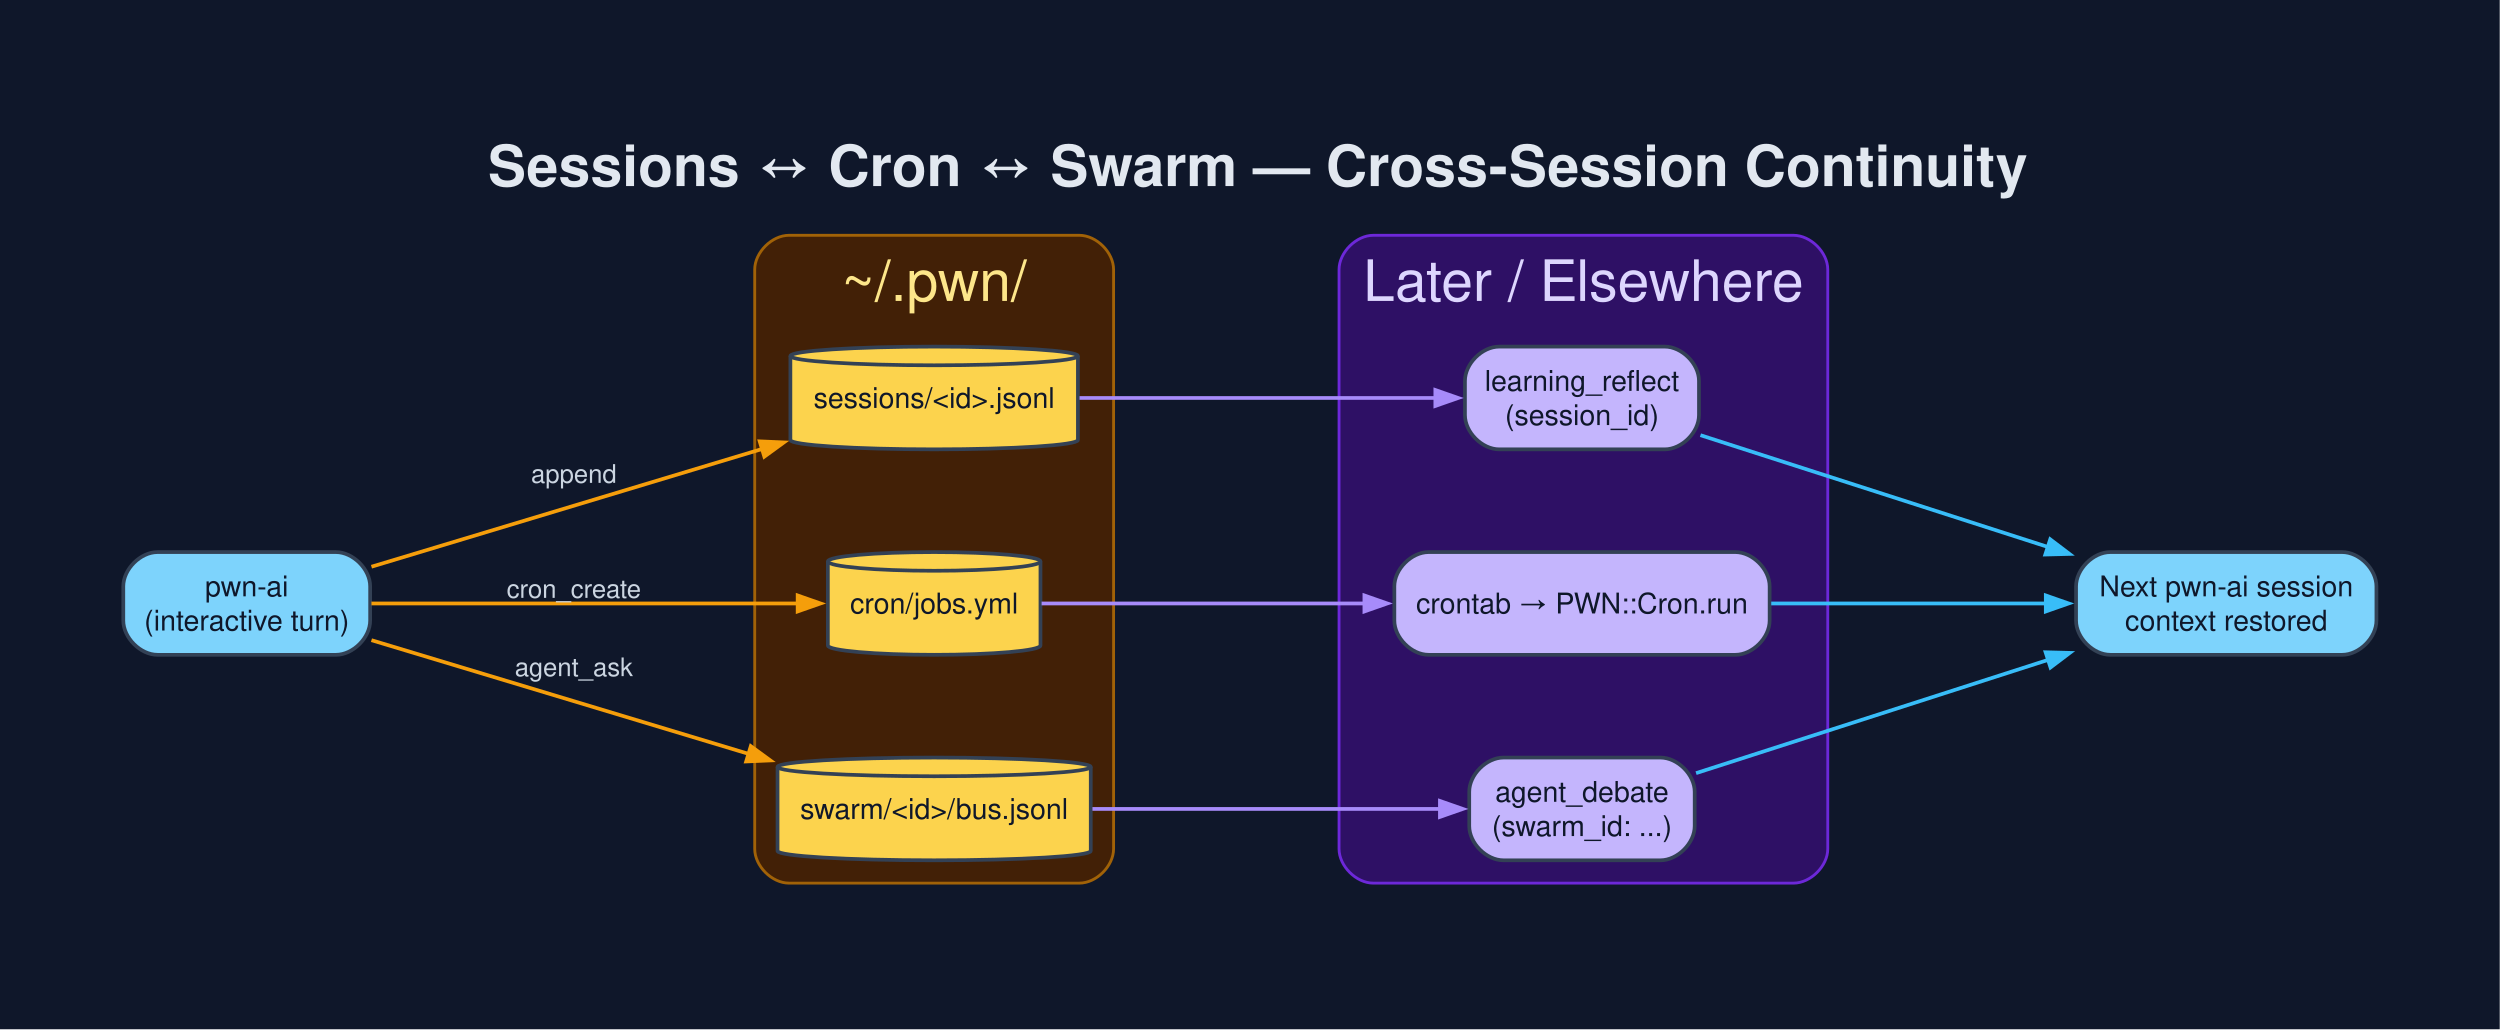
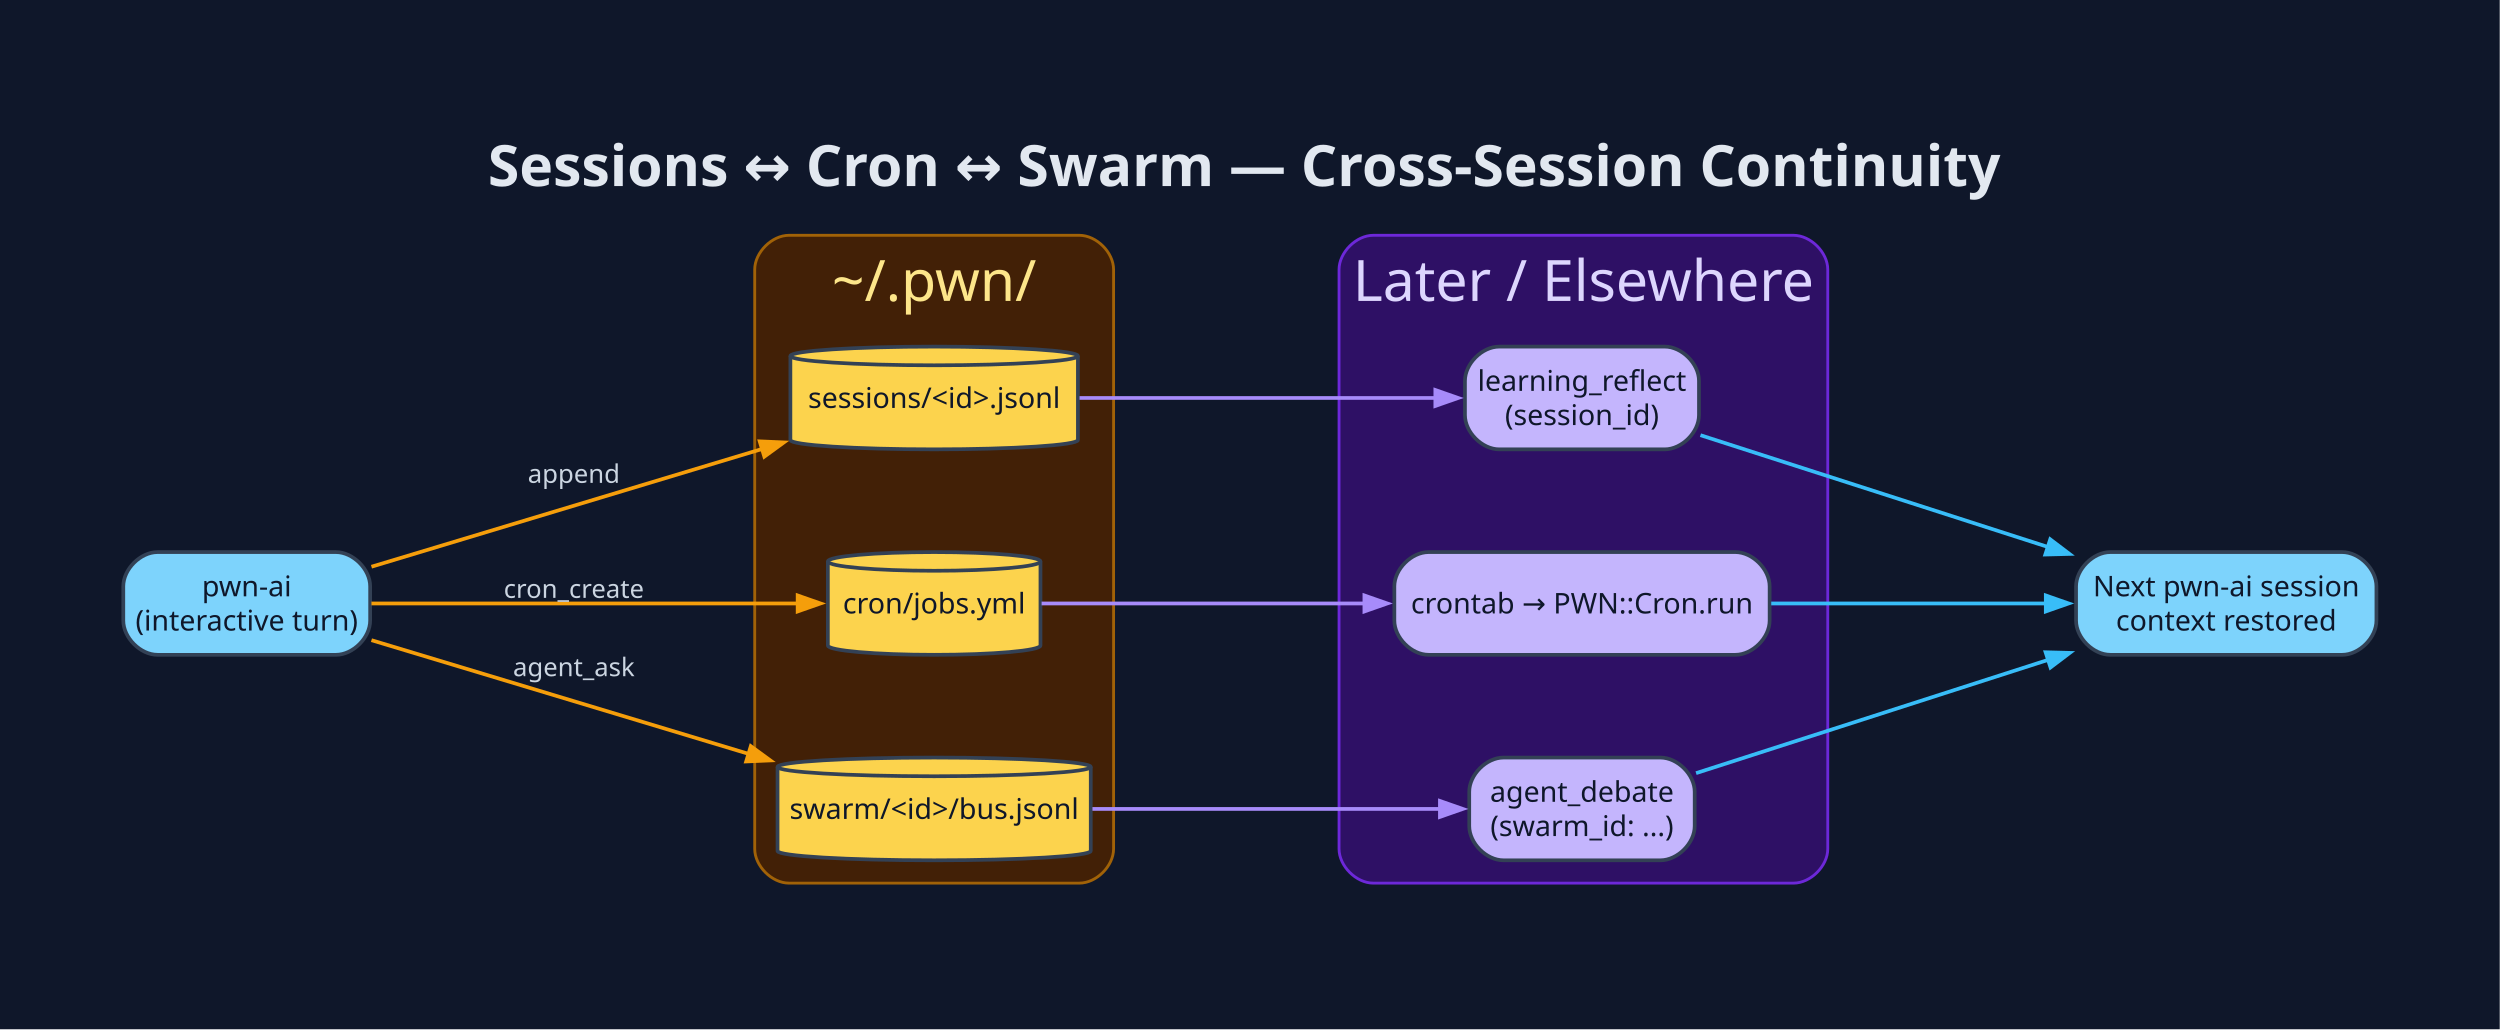
<svg xmlns="http://www.w3.org/2000/svg" width="876pt" height="361pt" viewBox="0.00 0.00 876.00 361.00">
  <g id="graph0" class="graph" transform="scale(1 1) rotate(0) translate(43.2 317.45)">
    <polygon fill="#0f172a" stroke="none" points="-43.2,43.2 -43.2,-317.45 832.7,-317.45 832.7,43.2 -43.2,43.2" />
-     <text xml:space="preserve" text-anchor="start" x="127.75" y="-252.25" font-family="Helvetica,sans-Serif" font-weight="bold" font-size="20.00" fill="#e2e8f0">Sessions ↔ Cron ↔ Swarm — Cross-Session Continuity</text>
+     <text xml:space="preserve" text-anchor="start" x="127.75" y="-252.25" font-family="sans-Serif" font-weight="bold" font-size="20.00" fill="#e2e8f0">Sessions ↔ Cron ↔ Swarm — Cross-Session Continuity</text>
    <g id="clust1" class="cluster">
      <path fill="#422006" stroke="#a16207" d="M233.25,-8C233.25,-8 335,-8 335,-8 341,-8 347,-14 347,-20 347,-20 347,-223 347,-223 347,-229 341,-235 335,-235 335,-235 233.25,-235 233.25,-235 227.25,-235 221.25,-229 221.25,-223 221.25,-223 221.25,-20 221.25,-20 221.25,-14 227.25,-8 233.25,-8" />
-       <text xml:space="preserve" text-anchor="middle" x="284.12" y="-212" font-family="Helvetica,sans-Serif" font-size="20.00" fill="#fde68a">~/.pwn/</text>
+       <text xml:space="preserve" text-anchor="middle" x="284.12" y="-212" font-family="sans-Serif" font-size="20.00" fill="#fde68a">~/.pwn/</text>
    </g>
    <g id="clust3" class="cluster">
      <path fill="#2e1065" stroke="#6d28d9" d="M438,-8C438,-8 585.25,-8 585.25,-8 591.25,-8 597.25,-14 597.25,-20 597.25,-20 597.25,-223 597.25,-223 597.25,-229 591.25,-235 585.25,-235 585.25,-235 438,-235 438,-235 432,-235 426,-229 426,-223 426,-223 426,-20 426,-20 426,-14 432,-8 438,-8" />
-       <text xml:space="preserve" text-anchor="middle" x="511.62" y="-212" font-family="Helvetica,sans-Serif" font-size="20.00" fill="#ddd6fe">Later / Elsewhere</text>
+       <text xml:space="preserve" text-anchor="middle" x="511.62" y="-212" font-family="sans-Serif" font-size="20.00" fill="#ddd6fe">Later / Elsewhere</text>
    </g>
    <g id="node1" class="node">
      <path fill="#7dd3fc" stroke="#334155" stroke-width="1.3" d="M74.5,-124C74.5,-124 12,-124 12,-124 6,-124 0,-118 0,-112 0,-112 0,-100 0,-100 0,-94 6,-88 12,-88 12,-88 74.5,-88 74.5,-88 80.5,-88 86.5,-94 86.5,-100 86.5,-100 86.5,-112 86.5,-112 86.5,-118 80.5,-124 74.5,-124" />
-       <text xml:space="preserve" text-anchor="middle" x="43.25" y="-108.5" font-family="Helvetica,sans-Serif" font-size="10.00" fill="#0f172a">pwn-ai</text>
-       <text xml:space="preserve" text-anchor="middle" x="43.25" y="-96.5" font-family="Helvetica,sans-Serif" font-size="10.00" fill="#0f172a">(interactive turn)</text>
+       <text xml:space="preserve" text-anchor="middle" x="43.25" y="-108.5" font-family="sans-Serif" font-size="10.00" fill="#0f172a">pwn-ai</text>
+       <text xml:space="preserve" text-anchor="middle" x="43.25" y="-96.5" font-family="sans-Serif" font-size="10.00" fill="#0f172a">(interactive turn)</text>
    </g>
    <g id="node2" class="node">
      <path fill="#fcd34d" stroke="#334155" stroke-width="1.3" d="M334.5,-192.73C334.5,-194.53 311.92,-196 284.12,-196 256.33,-196 233.75,-194.53 233.75,-192.73 233.75,-192.73 233.75,-163.27 233.75,-163.27 233.75,-161.47 256.33,-160 284.12,-160 311.92,-160 334.5,-161.47 334.5,-163.27 334.5,-163.27 334.5,-192.73 334.5,-192.73" />
      <path fill="none" stroke="#334155" stroke-width="1.3" d="M334.5,-192.73C334.5,-190.92 311.92,-189.45 284.12,-189.45 256.33,-189.45 233.75,-190.92 233.75,-192.73" />
-       <text xml:space="preserve" text-anchor="middle" x="284.12" y="-174.5" font-family="Helvetica,sans-Serif" font-size="10.00" fill="#0f172a">sessions/&lt;id&gt;.jsonl</text>
+       <text xml:space="preserve" text-anchor="middle" x="284.12" y="-174.5" font-family="sans-Serif" font-size="10.00" fill="#0f172a">sessions/&lt;id&gt;.jsonl</text>
    </g>
    <g id="edge1" class="edge">
      <path fill="none" stroke="#f59e0b" stroke-width="1.3" d="M86.96,-118.87C125.13,-130.38 181.45,-147.35 223.96,-160.17" />
      <polygon fill="#f59e0b" stroke="#f59e0b" stroke-width="1.3" points="223,-162.8 231.47,-162.43 224.62,-157.44 223,-162.8" />
-       <text xml:space="preserve" text-anchor="middle" x="157.88" y="-148.26" font-family="Helvetica,sans-Serif" font-size="9.00" fill="#cbd5e1">append</text>
+       <text xml:space="preserve" text-anchor="middle" x="157.88" y="-148.26" font-family="sans-Serif" font-size="9.00" fill="#cbd5e1">append</text>
    </g>
    <g id="node3" class="node">
      <path fill="#fcd34d" stroke="#334155" stroke-width="1.3" d="M321.38,-120.73C321.38,-122.53 304.68,-124 284.12,-124 263.57,-124 246.88,-122.53 246.88,-120.73 246.88,-120.73 246.88,-91.27 246.88,-91.27 246.88,-89.47 263.57,-88 284.12,-88 304.68,-88 321.38,-89.47 321.38,-91.27 321.38,-91.27 321.38,-120.73 321.38,-120.73" />
      <path fill="none" stroke="#334155" stroke-width="1.3" d="M321.38,-120.73C321.38,-118.92 304.68,-117.45 284.12,-117.45 263.57,-117.45 246.88,-118.92 246.88,-120.73" />
-       <text xml:space="preserve" text-anchor="middle" x="284.12" y="-102.5" font-family="Helvetica,sans-Serif" font-size="10.00" fill="#0f172a">cron/jobs.yml</text>
+       <text xml:space="preserve" text-anchor="middle" x="284.12" y="-102.5" font-family="sans-Serif" font-size="10.00" fill="#0f172a">cron/jobs.yml</text>
    </g>
    <g id="edge2" class="edge">
      <path fill="none" stroke="#f59e0b" stroke-width="1.3" d="M86.96,-106C129.04,-106 193.15,-106 236.53,-106" />
      <polygon fill="#f59e0b" stroke="#f59e0b" stroke-width="1.3" points="236.3,-108.8 244.3,-106 236.3,-103.2 236.3,-108.8" />
-       <text xml:space="preserve" text-anchor="middle" x="157.88" y="-107.95" font-family="Helvetica,sans-Serif" font-size="9.00" fill="#cbd5e1">cron_create</text>
+       <text xml:space="preserve" text-anchor="middle" x="157.88" y="-107.95" font-family="sans-Serif" font-size="9.00" fill="#cbd5e1">cron_create</text>
    </g>
    <g id="node4" class="node">
      <path fill="#fcd34d" stroke="#334155" stroke-width="1.3" d="M339,-48.73C339,-50.53 314.4,-52 284.12,-52 253.85,-52 229.25,-50.53 229.25,-48.73 229.25,-48.73 229.25,-19.27 229.25,-19.27 229.25,-17.47 253.85,-16 284.12,-16 314.4,-16 339,-17.47 339,-19.27 339,-19.27 339,-48.73 339,-48.73" />
      <path fill="none" stroke="#334155" stroke-width="1.3" d="M339,-48.73C339,-46.92 314.4,-45.45 284.12,-45.45 253.85,-45.45 229.25,-46.92 229.25,-48.73" />
-       <text xml:space="preserve" text-anchor="middle" x="284.12" y="-30.5" font-family="Helvetica,sans-Serif" font-size="10.00" fill="#0f172a">swarm/&lt;id&gt;/bus.jsonl</text>
+       <text xml:space="preserve" text-anchor="middle" x="284.12" y="-30.5" font-family="sans-Serif" font-size="10.00" fill="#0f172a">swarm/&lt;id&gt;/bus.jsonl</text>
    </g>
    <g id="edge3" class="edge">
      <path fill="none" stroke="#f59e0b" stroke-width="1.3" d="M86.96,-93.13C123.76,-82.03 177.42,-65.86 219.32,-53.23" />
      <polygon fill="#f59e0b" stroke="#f59e0b" stroke-width="1.3" points="219.88,-55.99 226.73,-51 218.26,-50.63 219.88,-55.99" />
-       <text xml:space="preserve" text-anchor="middle" x="157.88" y="-80.52" font-family="Helvetica,sans-Serif" font-size="9.00" fill="#cbd5e1">agent_ask</text>
+       <text xml:space="preserve" text-anchor="middle" x="157.88" y="-80.52" font-family="sans-Serif" font-size="9.00" fill="#cbd5e1">agent_ask</text>
    </g>
    <g id="node5" class="node">
      <path fill="#c4b5fd" stroke="#334155" stroke-width="1.3" d="M540.12,-196C540.12,-196 482.12,-196 482.12,-196 476.12,-196 470.12,-190 470.12,-184 470.12,-184 470.12,-172 470.12,-172 470.12,-166 476.12,-160 482.12,-160 482.12,-160 540.12,-160 540.12,-160 546.12,-160 552.12,-166 552.12,-172 552.12,-172 552.12,-184 552.12,-184 552.12,-190 546.12,-196 540.12,-196" />
-       <text xml:space="preserve" text-anchor="middle" x="511.12" y="-180.5" font-family="Helvetica,sans-Serif" font-size="10.00" fill="#0f172a">learning_reflect</text>
-       <text xml:space="preserve" text-anchor="middle" x="511.12" y="-168.5" font-family="Helvetica,sans-Serif" font-size="10.00" fill="#0f172a">(session_id)</text>
+       <text xml:space="preserve" text-anchor="middle" x="511.12" y="-180.5" font-family="sans-Serif" font-size="10.00" fill="#0f172a">learning_reflect</text>
+       <text xml:space="preserve" text-anchor="middle" x="511.12" y="-168.5" font-family="sans-Serif" font-size="10.00" fill="#0f172a">(session_id)</text>
    </g>
    <g id="edge4" class="edge">
      <path fill="none" stroke="#a78bfa" stroke-width="1.3" d="M335.06,-178C372.26,-178 422.84,-178 460.07,-178" />
      <polygon fill="#a78bfa" stroke="#a78bfa" stroke-width="1.3" points="459.74,-180.8 467.74,-178 459.74,-175.2 459.74,-180.8" />
    </g>
    <g id="node6" class="node">
      <path fill="#c4b5fd" stroke="#334155" stroke-width="1.3" d="M564.88,-124C564.88,-124 457.38,-124 457.38,-124 451.38,-124 445.38,-118 445.38,-112 445.38,-112 445.38,-100 445.38,-100 445.38,-94 451.38,-88 457.38,-88 457.38,-88 564.88,-88 564.88,-88 570.88,-88 576.88,-94 576.88,-100 576.88,-100 576.88,-112 576.88,-112 576.88,-118 570.88,-124 564.88,-124" />
-       <text xml:space="preserve" text-anchor="middle" x="511.12" y="-102.5" font-family="Helvetica,sans-Serif" font-size="10.00" fill="#0f172a">crontab → PWN::Cron.run</text>
+       <text xml:space="preserve" text-anchor="middle" x="511.12" y="-102.5" font-family="sans-Serif" font-size="10.00" fill="#0f172a">crontab → PWN::Cron.run</text>
    </g>
    <g id="edge5" class="edge">
      <path fill="none" stroke="#a78bfa" stroke-width="1.3" d="M321.78,-106C352.43,-106 397.14,-106 435.31,-106" />
      <polygon fill="#a78bfa" stroke="#a78bfa" stroke-width="1.3" points="434.89,-108.8 442.89,-106 434.89,-103.2 434.89,-108.8" />
    </g>
    <g id="node7" class="node">
      <path fill="#c4b5fd" stroke="#334155" stroke-width="1.3" d="M538.62,-52C538.62,-52 483.62,-52 483.62,-52 477.62,-52 471.62,-46 471.62,-40 471.62,-40 471.62,-28 471.62,-28 471.62,-22 477.62,-16 483.62,-16 483.62,-16 538.62,-16 538.62,-16 544.62,-16 550.62,-22 550.62,-28 550.62,-28 550.62,-40 550.62,-40 550.62,-46 544.62,-52 538.62,-52" />
-       <text xml:space="preserve" text-anchor="middle" x="511.12" y="-36.5" font-family="Helvetica,sans-Serif" font-size="10.00" fill="#0f172a">agent_debate</text>
-       <text xml:space="preserve" text-anchor="middle" x="511.12" y="-24.5" font-family="Helvetica,sans-Serif" font-size="10.00" fill="#0f172a">(swarm_id: ...)</text>
+       <text xml:space="preserve" text-anchor="middle" x="511.12" y="-36.5" font-family="sans-Serif" font-size="10.00" fill="#0f172a">agent_debate</text>
+       <text xml:space="preserve" text-anchor="middle" x="511.12" y="-24.5" font-family="sans-Serif" font-size="10.00" fill="#0f172a">(swarm_id: ...)</text>
    </g>
    <g id="edge6" class="edge">
      <path fill="none" stroke="#a78bfa" stroke-width="1.3" d="M339.59,-34C376.8,-34 425.67,-34 461.56,-34" />
      <polygon fill="#a78bfa" stroke="#a78bfa" stroke-width="1.3" points="461.35,-36.8 469.35,-34 461.35,-31.2 461.35,-36.8" />
    </g>
    <g id="node8" class="node">
      <path fill="#7dd3fc" stroke="#334155" stroke-width="1.3" d="M777.5,-124C777.5,-124 696.25,-124 696.25,-124 690.25,-124 684.25,-118 684.25,-112 684.25,-112 684.25,-100 684.25,-100 684.25,-94 690.25,-88 696.25,-88 696.25,-88 777.5,-88 777.5,-88 783.5,-88 789.5,-94 789.5,-100 789.5,-100 789.5,-112 789.5,-112 789.5,-118 783.5,-124 777.5,-124" />
-       <text xml:space="preserve" text-anchor="middle" x="736.88" y="-108.5" font-family="Helvetica,sans-Serif" font-size="10.00" fill="#0f172a">Next pwn-ai session</text>
-       <text xml:space="preserve" text-anchor="middle" x="736.88" y="-96.5" font-family="Helvetica,sans-Serif" font-size="10.00" fill="#0f172a">context restored</text>
+       <text xml:space="preserve" text-anchor="middle" x="736.88" y="-108.5" font-family="sans-Serif" font-size="10.00" fill="#0f172a">Next pwn-ai session</text>
+       <text xml:space="preserve" text-anchor="middle" x="736.88" y="-96.5" font-family="sans-Serif" font-size="10.00" fill="#0f172a">context restored</text>
    </g>
    <g id="edge7" class="edge">
      <path fill="none" stroke="#38bdf8" stroke-width="1.3" d="M552.64,-164.96C586.69,-154.01 635.86,-138.18 674.7,-125.69" />
      <polygon fill="#38bdf8" stroke="#38bdf8" stroke-width="1.3" points="675.2,-128.47 681.95,-123.35 673.48,-123.14 675.2,-128.47" />
    </g>
    <g id="edge8" class="edge">
      <path fill="none" stroke="#38bdf8" stroke-width="1.3" d="M577.44,-106C607.81,-106 643.74,-106 673.7,-106" />
      <polygon fill="#38bdf8" stroke="#38bdf8" stroke-width="1.3" points="673.65,-108.8 681.65,-106 673.65,-103.2 673.65,-108.8" />
    </g>
    <g id="edge9" class="edge">
      <path fill="none" stroke="#38bdf8" stroke-width="1.3" d="M551.1,-46.54C585.18,-57.51 635.24,-73.62 674.66,-86.3" />
      <polygon fill="#38bdf8" stroke="#38bdf8" stroke-width="1.3" points="673.58,-88.9 682.05,-88.68 675.3,-83.57 673.58,-88.9" />
    </g>
  </g>
</svg>
